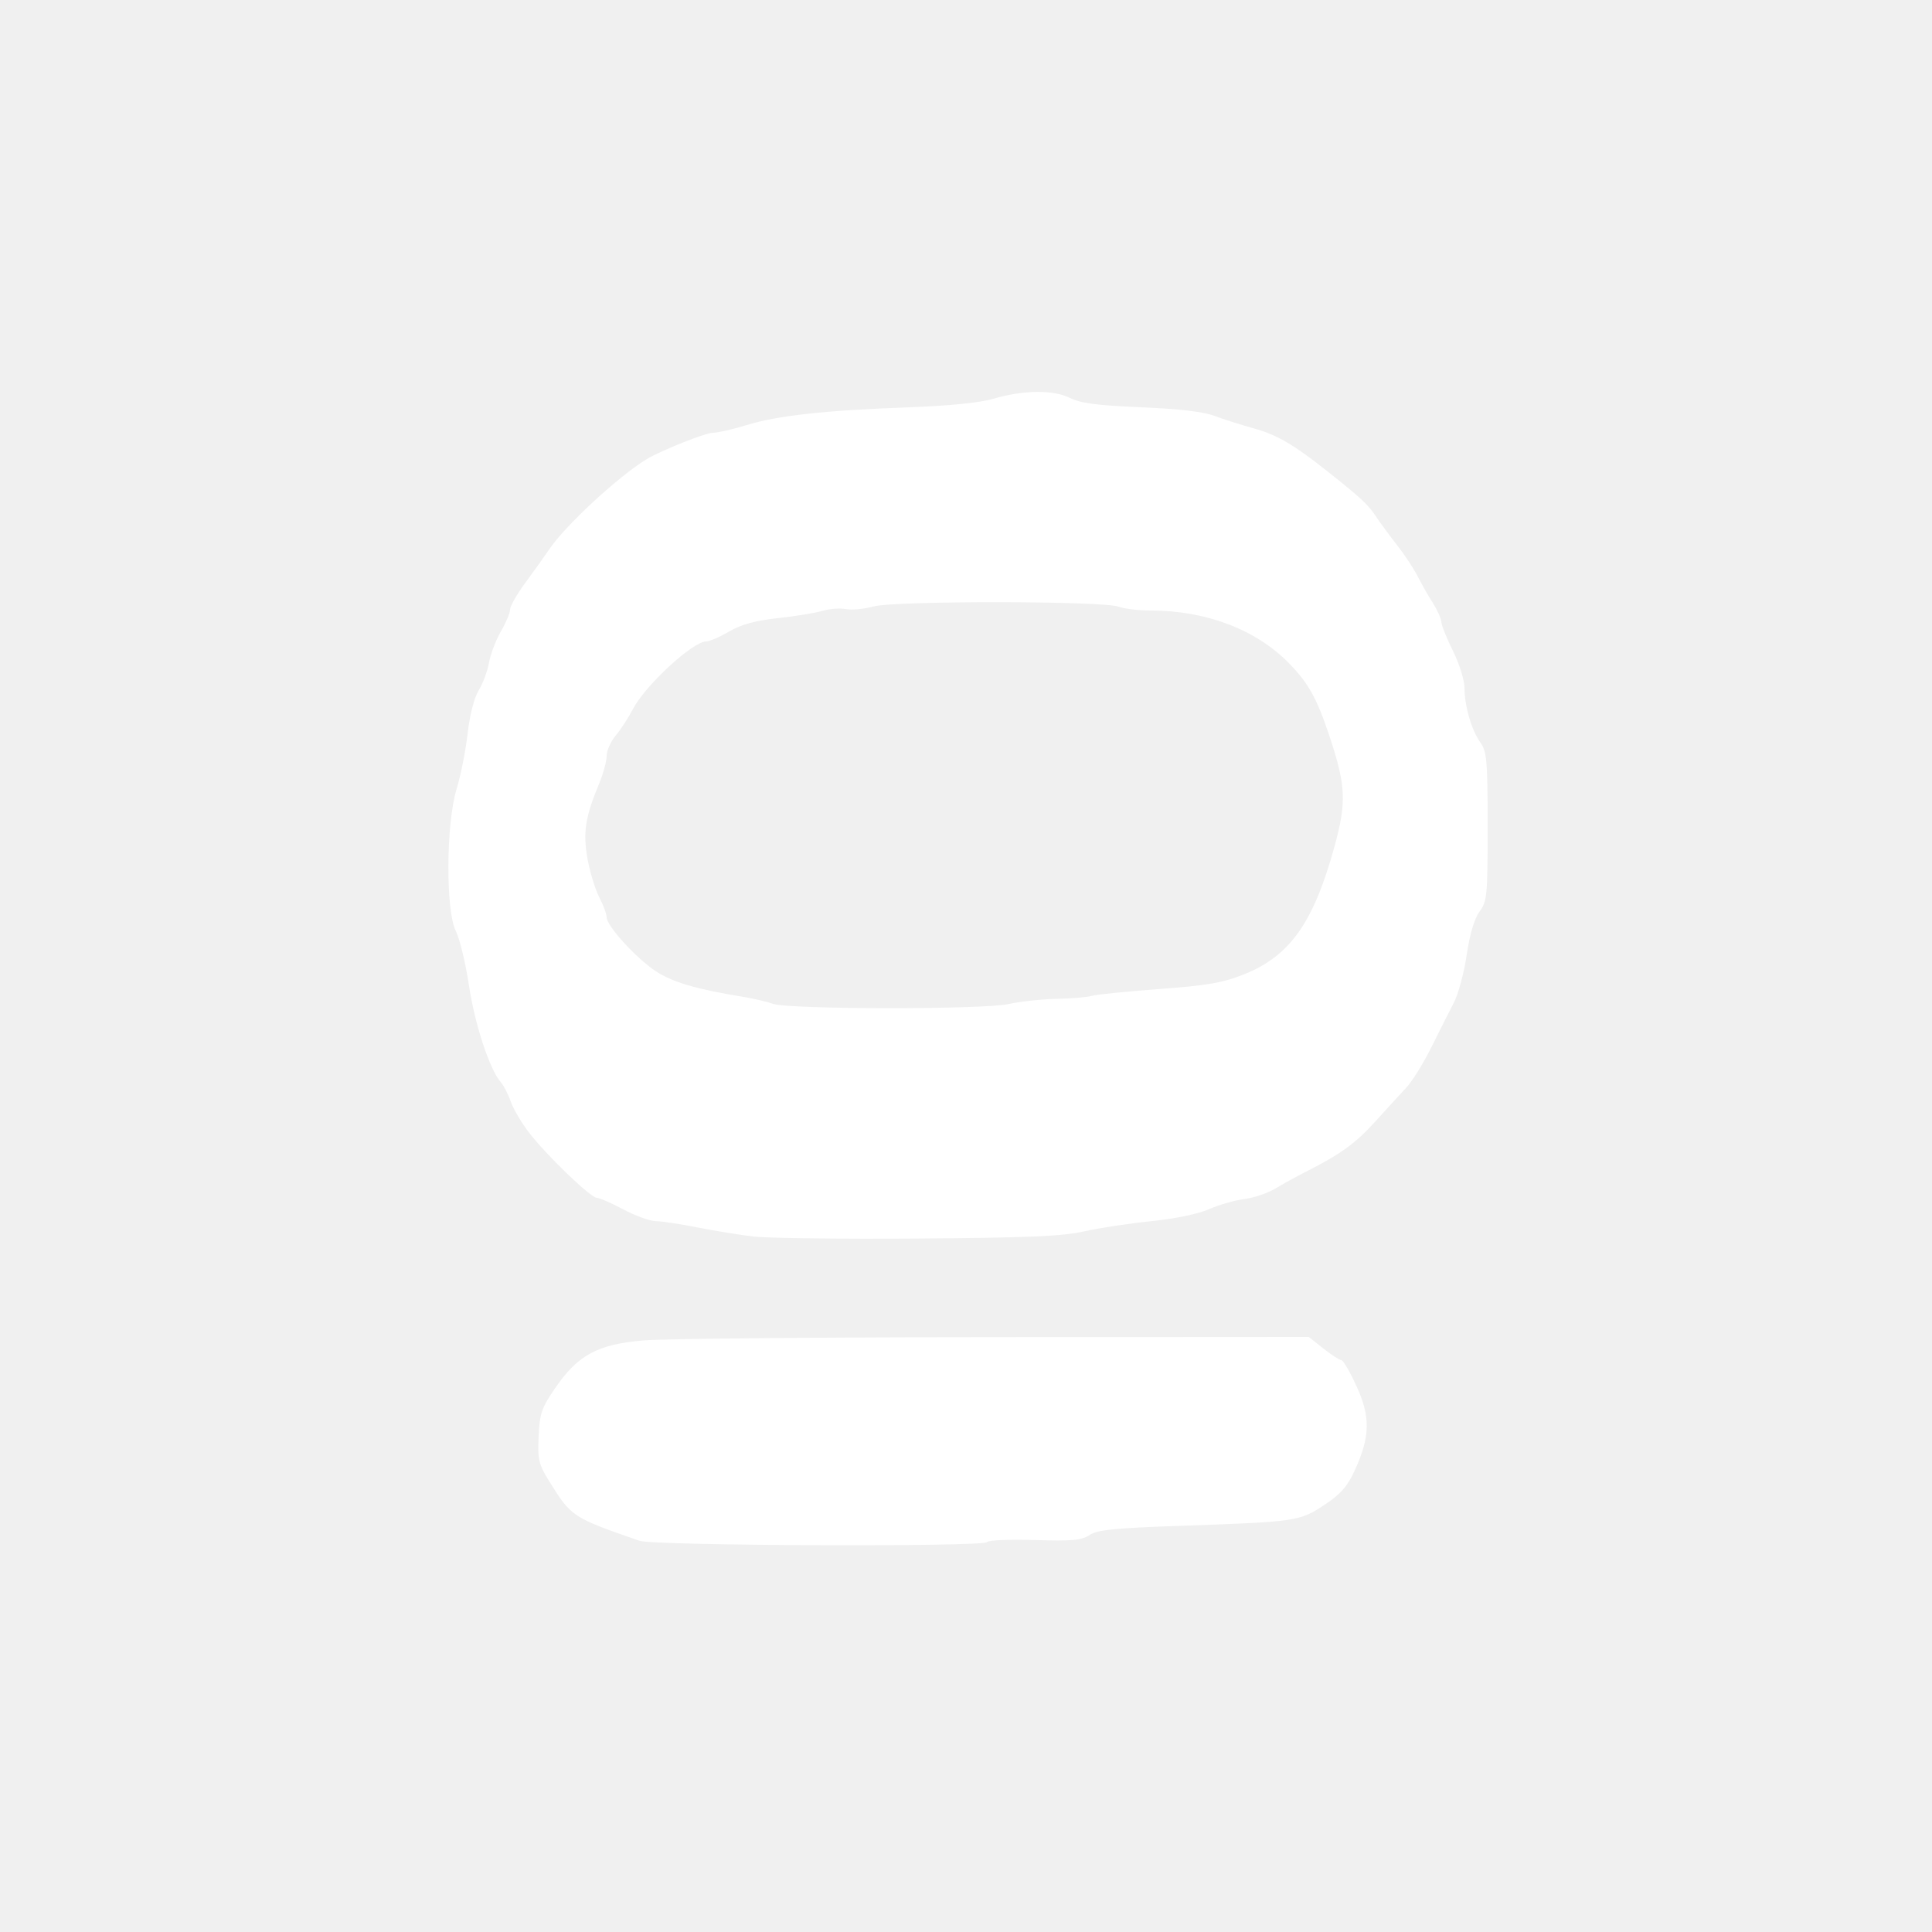
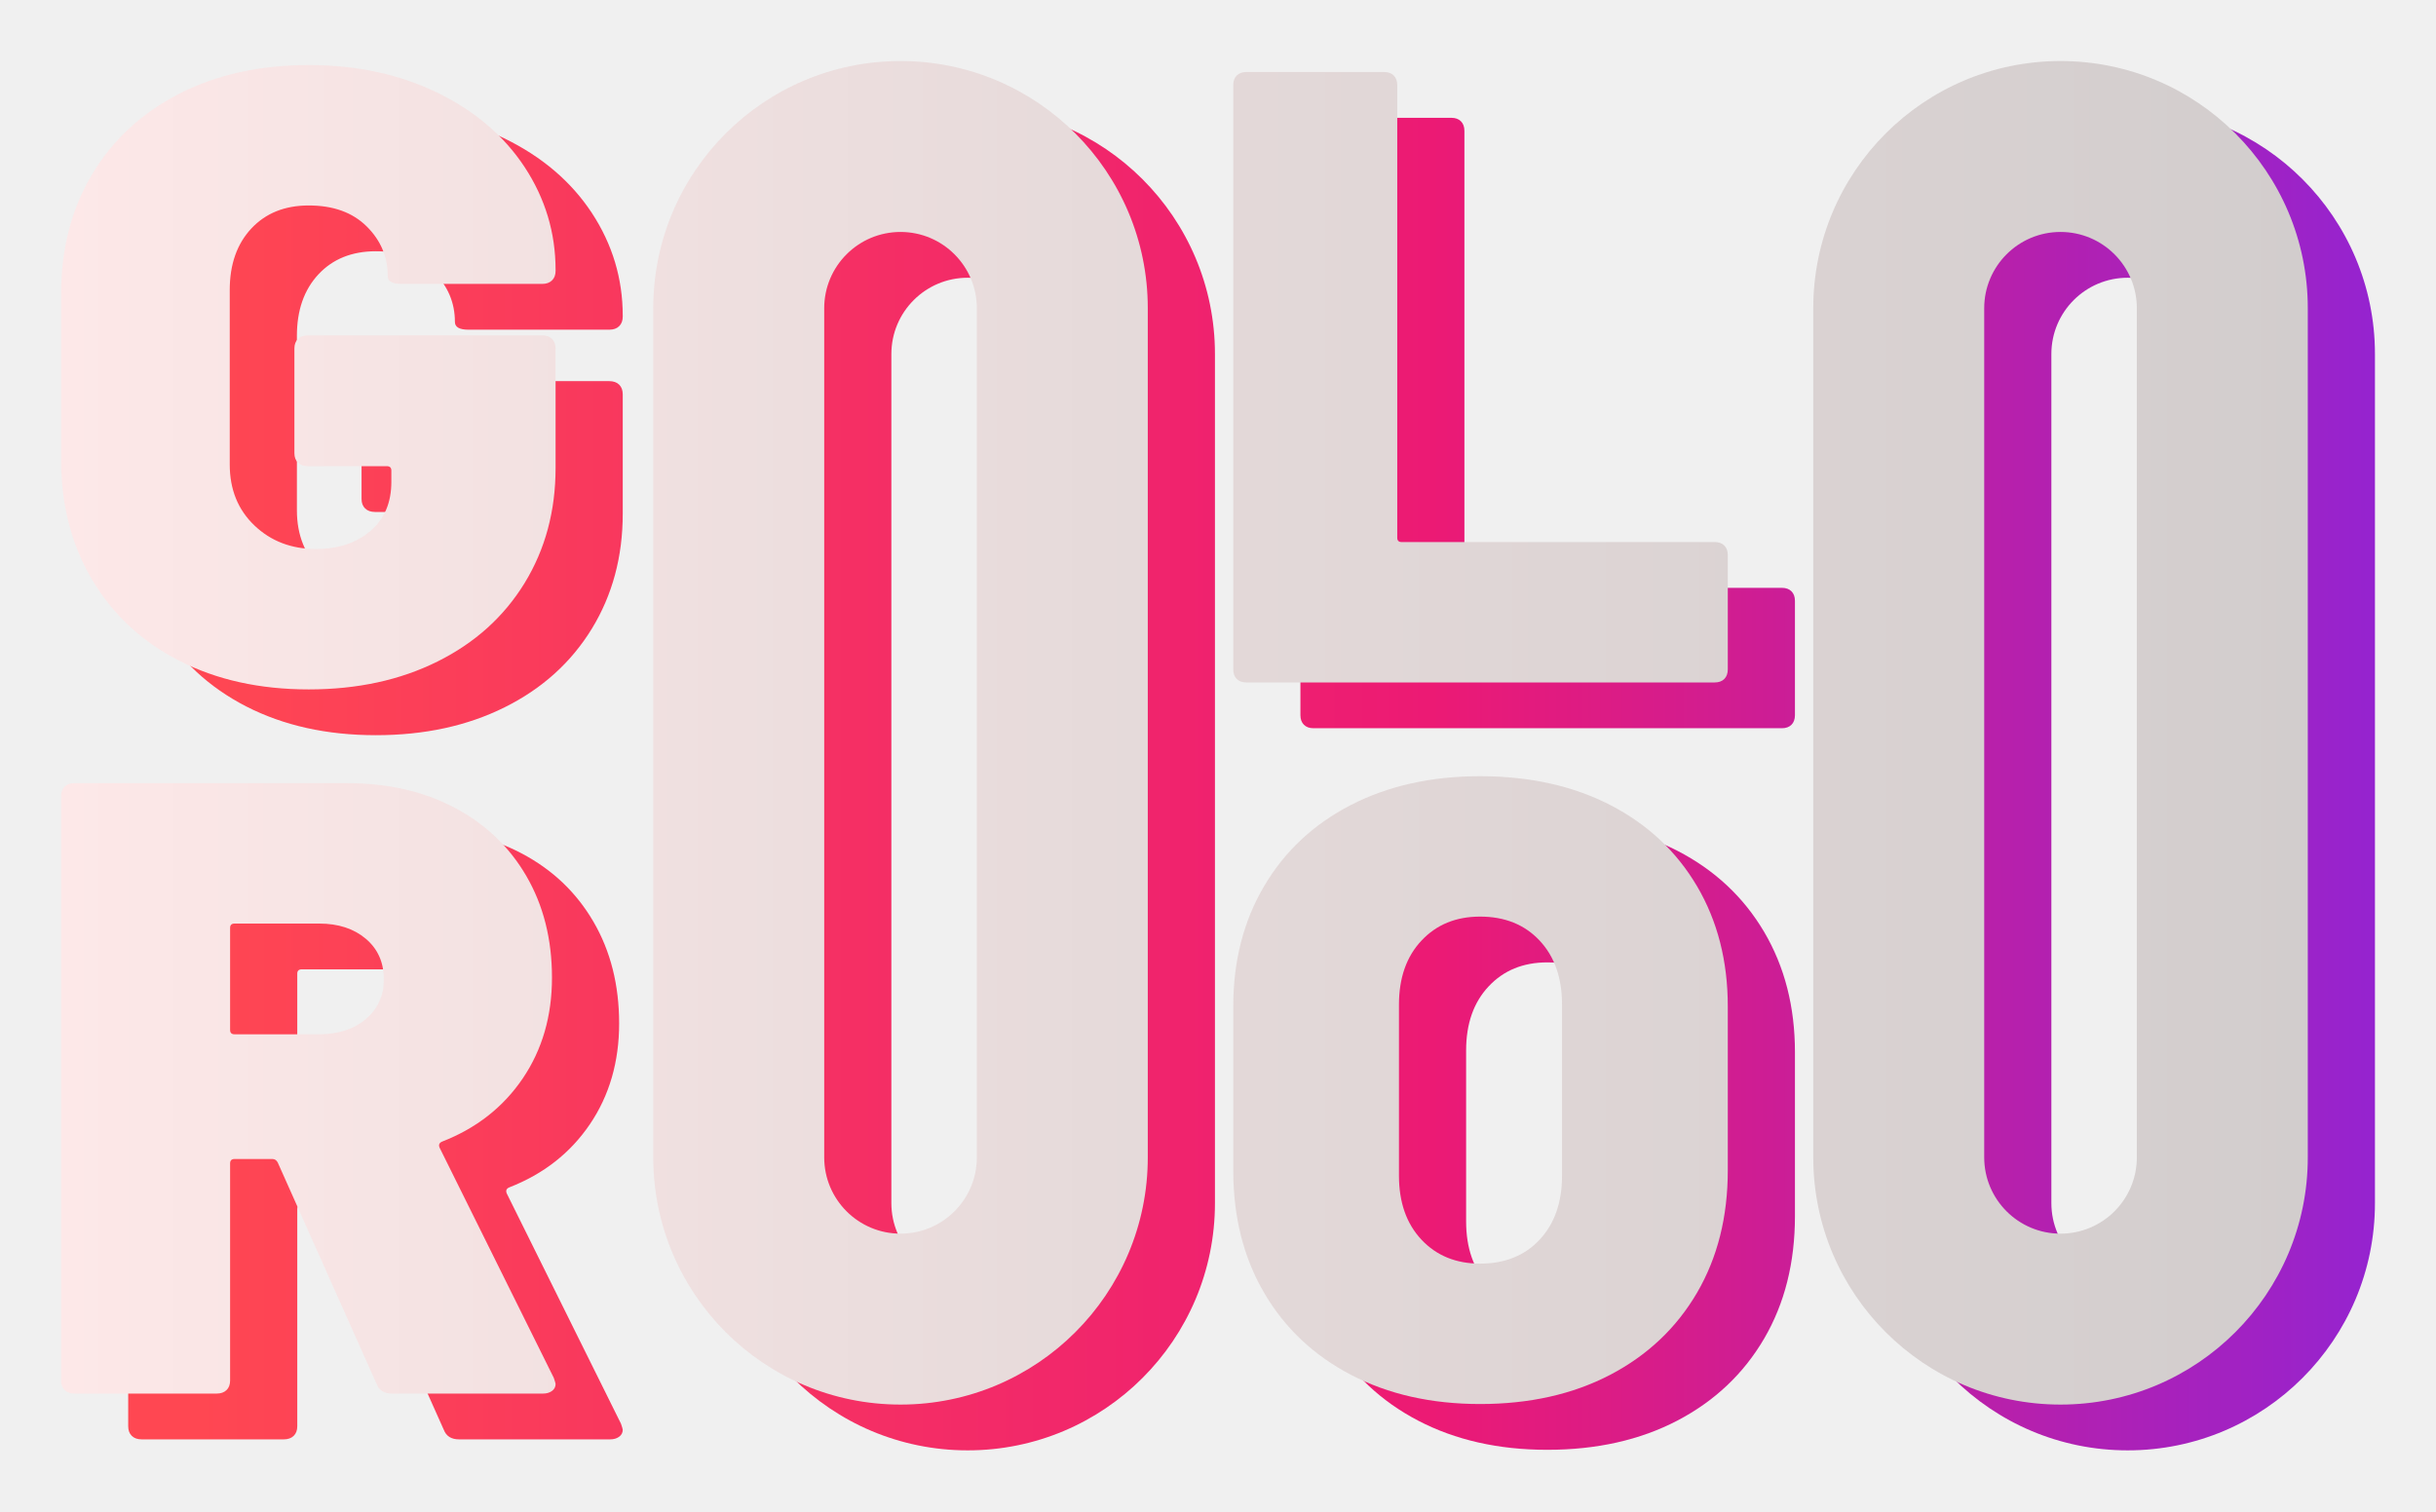
- <svg xmlns="http://www.w3.org/2000/svg" viewBox="0 0 100 100" width="100" height="100" role="img" aria-label="groloo">
-   <g transform="translate(23.00,20.00) scale(0.2)">
-     <path d="M50.50,298.75 C33.13,292.73 32.90,292.58 27.22,283.48 C24.39,278.94 24.12,277.81 24.39,271.75 C24.66,265.83 25.17,264.36 28.64,259.29 C34.58,250.62 39.75,247.85 51.79,246.88 C57.13,246.45 98.00,246.08 142.61,246.05 L223.72,246.00 L227.50,249.00 C229.58,250.65 231.66,252.00 232.13,252.00 C232.60,252.00 234.37,255.04 236.07,258.75 C239.71,266.70 239.61,271.80 235.62,280.51 C233.72,284.68 231.97,286.66 227.76,289.46 C221.36,293.71 220.41,293.85 191.00,294.86 C173.50,295.46 169.03,295.91 166.98,297.26 C164.90,298.64 162.43,298.86 152.73,298.56 C146.28,298.36 140.75,298.60 140.44,299.09 C139.64,300.39 54.29,300.06 50.50,298.75 Z M80.00,220.01 C76.42,219.59 69.90,218.53 65.50,217.66 C61.10,216.78 56.25,216.05 54.73,216.03 C53.21,216.02 49.43,214.65 46.34,213.00 C43.25,211.35 40.16,210.00 39.47,210.00 C37.85,210.00 26.25,198.81 21.80,192.97 C19.90,190.48 17.81,186.91 17.16,185.03 C16.51,183.16 15.36,180.93 14.60,180.06 C11.72,176.79 7.88,165.10 6.36,155.00 C5.49,149.22 3.96,142.90 2.96,140.94 C0.31,135.72 0.43,113.09 3.16,104.23 C4.22,100.78 5.51,94.34 6.01,89.91 C6.56,85.08 7.71,80.58 8.88,78.68 C9.95,76.93 11.16,73.70 11.55,71.50 C11.95,69.30 13.33,65.66 14.63,63.41 C15.94,61.16 17.00,58.62 17.00,57.76 C17.00,56.90 18.77,53.79 20.94,50.85 C23.11,47.91 25.92,43.97 27.19,42.10 C31.42,35.87 45.11,23.22 52.38,18.82 C56.09,16.58 67.58,12.00 69.51,12.00 C70.76,12.00 74.69,11.10 78.24,10.01 C86.19,7.55 98.50,6.20 120.00,5.42 C130.55,5.04 138.48,4.24 142.00,3.22 C149.88,0.91 157.57,0.83 161.91,2.99 C164.65,4.36 168.99,4.93 180.25,5.40 C190.02,5.80 196.42,6.55 199.25,7.61 C201.59,8.50 206.20,9.96 209.50,10.87 C215.35,12.47 219.79,15.05 228.32,21.81 C236.96,28.64 239.06,30.58 240.99,33.50 C242.08,35.15 244.56,38.52 246.50,41.00 C248.44,43.48 250.83,47.08 251.81,49.00 C252.78,50.92 254.57,54.08 255.79,56.00 C257.00,57.92 258.01,60.17 258.03,61.00 C258.05,61.83 259.40,65.19 261.03,68.47 C262.66,71.76 264.00,76.04 264.01,77.97 C264.01,82.71 265.81,88.91 268.11,92.15 C269.80,94.53 270.00,96.80 270.00,113.94 C270.00,131.78 269.86,133.27 267.91,135.91 C266.57,137.72 265.38,141.73 264.58,147.12 C263.90,151.73 262.40,157.30 261.25,159.50 C260.11,161.70 257.49,166.88 255.45,171.00 C253.41,175.12 250.48,179.85 248.93,181.50 C247.39,183.15 243.78,187.09 240.91,190.26 C235.78,195.92 231.97,198.68 223.00,203.23 C220.53,204.48 216.93,206.46 215.00,207.63 C213.07,208.79 209.47,210.00 207.00,210.32 C204.52,210.63 200.41,211.82 197.85,212.95 C195.08,214.17 189.04,215.42 182.86,216.05 C177.16,216.63 169.35,217.82 165.50,218.69 C159.95,219.95 151.04,220.33 122.50,220.53 C102.70,220.67 83.58,220.44 80.00,220.01 Z M146.00,159.85 C149.03,159.18 154.65,158.57 158.50,158.50 C162.35,158.42 166.40,158.08 167.50,157.74 C168.60,157.39 176.43,156.60 184.90,155.97 C197.61,155.02 201.49,154.35 207.07,152.11 C218.92,147.34 225.01,138.67 230.44,118.80 C233.51,107.55 233.30,103.23 229.06,90.50 C225.77,80.63 223.63,76.79 218.51,71.57 C210.01,62.90 197.10,58.00 182.75,58.00 C179.66,58.00 175.95,57.55 174.52,57.01 C170.54,55.49 116.51,55.45 111.07,56.95 C108.63,57.63 105.41,57.93 103.91,57.63 C102.41,57.33 99.68,57.54 97.84,58.09 C96.00,58.64 90.81,59.49 86.29,59.98 C80.46,60.61 76.81,61.61 73.70,63.43 C71.29,64.85 68.62,66.00 67.76,66.00 C64.31,66.00 52.00,77.36 48.81,83.50 C47.66,85.70 45.66,88.77 44.36,90.33 C43.06,91.88 42.00,94.27 42.00,95.64 C42.00,97.01 41.12,100.24 40.05,102.81 C36.45,111.44 35.83,115.48 37.05,122.25 C37.66,125.69 39.03,130.16 40.08,132.20 C41.14,134.23 42.00,136.57 42.00,137.39 C42.00,139.61 49.59,147.95 54.67,151.32 C58.96,154.16 65.28,156.03 77.00,157.93 C80.03,158.42 83.62,159.26 85.00,159.78 C88.84,161.25 139.40,161.31 146.00,159.85 Z" fill="#FFFFFF" fill-rule="evenodd" />
+ <svg xmlns="http://www.w3.org/2000/svg" viewBox="-10 -11.8 399 247.6" width="399" height="247.6" role="img" aria-label="groloo">
+   <defs>
+     <linearGradient id="s0" x1="0" y1="0" x2="368" y2="0" gradientUnits="userSpaceOnUse">
+       <stop offset="0" stop-color="#fde8e8" />
+       <stop offset="0.5" stop-color="#e4d9d9" />
+       <stop offset="1" stop-color="#d2cdcd" />
+     </linearGradient>
+     <linearGradient id="e1" x1="11" y1="0" x2="379" y2="0" gradientUnits="userSpaceOnUse">
+       <stop offset="0" stop-color="#ff4752" />
+       <stop offset="0.55" stop-color="#ec1a74" />
+       <stop offset="1" stop-color="#8f24d6" />
+     </linearGradient>
+   </defs>
+   <g transform="translate(11 7.5)">
+     <path d="M0 63.43L0 36.43Q0 25.29 5.07 16.79Q10.14 8.29 19.33 3.57Q28.52 -1.14 40.57 -1.14Q52.33 -1.14 61.59 3.36Q70.85 7.86 75.93 15.57Q81 23.29 81 32.43L81 32.57Q81 33.57 80.41 34.14Q79.83 34.71 78.8 34.71L55.72 34.71Q53.51 34.71 53.51 33.43Q53.51 28.71 50.06 25.29Q46.6 21.86 40.57 21.86Q34.69 21.86 31.16 25.64Q27.63 29.43 27.63 35.71L27.63 64.29Q27.63 70.43 31.68 74.29Q35.72 78.14 41.75 78.14Q47.19 78.14 50.64 75.21Q54.1 72.29 54.1 67.14L54.1 65.29Q54.1 64.57 53.36 64.57L40.43 64.57Q39.4 64.57 38.81 64Q38.22 63.43 38.22 62.43L38.22 45.29Q38.22 44.29 38.81 43.71Q39.4 43.14 40.43 43.14L78.8 43.14Q79.83 43.14 80.41 43.71Q81 44.29 81 45.29L81 64.86Q81 75.43 75.93 83.71Q70.85 92 61.66 96.57Q52.49 101.14 40.57 101.14Q28.52 101.14 19.33 96.43Q10.14 91.71 5.07 83.14Q0 74.57 0 63.43Z" fill="url(#e1)" fill-rule="nonzero" />
+     <path d="M51.69 214.93L35.49 178.64Q35.19 178.07 34.61 178.07L28.42 178.07Q27.69 178.07 27.69 178.79L27.69 214.36Q27.69 215.36 27.1 215.93Q26.51 216.5 25.48 216.5L2.2 216.5Q1.17 216.5 0.59 215.93Q0 215.36 0 214.36L0 118.64Q0 117.64 0.59 117.07Q1.17 116.5 2.2 116.5L46.83 116.5Q56.84 116.5 64.43 120.5Q72.02 124.5 76.21 131.71Q80.41 138.93 80.41 148.36Q80.41 157.79 75.63 164.86Q70.84 171.93 62.44 175.21Q61.71 175.5 62 176.21L80.71 213.93Q81 214.79 81 214.93Q81 215.64 80.41 216.07Q79.82 216.5 78.94 216.5L54.19 216.5Q52.29 216.5 51.69 214.93ZM27.69 140.21L27.69 156.93Q27.69 157.64 28.42 157.64L42.27 157.64Q46.98 157.64 49.93 155.14Q52.87 152.64 52.87 148.64Q52.87 144.5 49.93 142Q46.98 139.5 42.27 139.5L28.42 139.5Q27.69 139.5 27.69 140.21Z" fill="url(#e1)" fill-rule="nonzero" />
+     <path d="M97 38.7A40.5 40.5 0 0 1 178 38.7V177.8A40.5 40.5 0 0 1 97 177.8ZM125 38.7V177.8A12.5 12.5 0 0 0 150 177.8V38.7A12.5 12.5 0 0 0 125 38.7Z" fill="url(#e1)" fill-rule="nonzero" />
+     <path d="M192 97.86L192 2.14Q192 1.14 192.57 0.57Q193.14 0 194.14 0L216.72 0Q217.72 0 218.29 0.57Q218.86 1.14 218.86 2.14L218.86 76.29Q218.86 77 219.57 77L270.86 77Q271.86 77 272.43 77.57Q273 78.14 273 79.14L273 97.86Q273 98.86 272.43 99.43Q271.86 100 270.86 100L194.14 100Q193.14 100 192.57 99.43Q192 98.86 192 97.86Z" fill="url(#e1)" fill-rule="nonzero" />
+     <path d="M192 179.93L192 153.07Q192 141.93 197.06 133.36Q202.11 124.79 211.28 120.07Q220.45 115.36 232.43 115.36Q244.56 115.36 253.73 120.07Q262.89 124.79 267.95 133.36Q273 141.93 273 153.07L273 179.93Q273 191.36 267.95 200Q262.89 208.64 253.73 213.43Q244.56 218.21 232.43 218.21Q220.45 218.21 211.28 213.43Q202.11 208.64 197.06 200Q192 191.36 192 179.93ZM245.85 180.79L245.85 152.79Q245.85 146.21 242.18 142.29Q238.5 138.36 232.43 138.36Q226.51 138.36 222.83 142.29Q219.14 146.21 219.14 152.79L219.14 180.79Q219.14 187.36 222.83 191.29Q226.51 195.21 232.43 195.21Q238.5 195.21 242.18 191.29Q245.85 187.36 245.85 180.79Z" fill="url(#e1)" fill-rule="nonzero" />
+     <path d="M287 38.7A40.5 40.5 0 0 1 368 38.7V177.8A40.5 40.5 0 0 1 287 177.8ZM315 38.7V177.8A12.5 12.5 0 0 0 340 177.8V38.7A12.5 12.5 0 0 0 315 38.7Z" fill="url(#e1)" fill-rule="nonzero" />
  </g>
+   <path d="M0 63.43L0 36.43Q0 25.29 5.07 16.79Q10.14 8.29 19.33 3.57Q28.52 -1.14 40.57 -1.14Q52.33 -1.14 61.59 3.36Q70.85 7.86 75.93 15.57Q81 23.29 81 32.43L81 32.57Q81 33.57 80.41 34.14Q79.83 34.71 78.8 34.71L55.72 34.71Q53.51 34.71 53.51 33.43Q53.51 28.71 50.06 25.29Q46.6 21.86 40.57 21.86Q34.69 21.86 31.16 25.64Q27.63 29.43 27.63 35.71L27.63 64.29Q27.63 70.43 31.68 74.29Q35.72 78.14 41.75 78.14Q47.19 78.14 50.64 75.21Q54.1 72.29 54.1 67.14L54.1 65.29Q54.1 64.57 53.36 64.57L40.43 64.57Q39.4 64.57 38.81 64Q38.22 63.43 38.22 62.43L38.22 45.29Q38.22 44.29 38.81 43.71Q39.4 43.14 40.43 43.14L78.8 43.14Q79.83 43.14 80.41 43.71Q81 44.29 81 45.29L81 64.86Q81 75.43 75.93 83.71Q70.85 92 61.66 96.57Q52.49 101.14 40.57 101.14Q28.52 101.14 19.33 96.43Q10.14 91.71 5.07 83.14Q0 74.57 0 63.43Z" fill="url(#s0)" fill-rule="nonzero" />
+   <path d="M51.69 214.93L35.49 178.64Q35.19 178.07 34.61 178.07L28.42 178.07Q27.69 178.07 27.69 178.79L27.69 214.36Q27.69 215.36 27.1 215.93Q26.51 216.5 25.48 216.5L2.2 216.5Q1.17 216.5 0.59 215.93Q0 215.36 0 214.36L0 118.64Q0 117.64 0.59 117.07Q1.17 116.5 2.2 116.5L46.83 116.5Q56.84 116.5 64.43 120.5Q72.02 124.5 76.21 131.71Q80.41 138.93 80.41 148.36Q80.41 157.79 75.63 164.86Q70.84 171.93 62.44 175.21Q61.71 175.5 62 176.21L80.71 213.93Q81 214.79 81 214.93Q81 215.64 80.41 216.07Q79.82 216.5 78.94 216.5L54.19 216.5Q52.29 216.5 51.69 214.93ZM27.69 140.21L27.69 156.93Q27.69 157.64 28.42 157.64L42.27 157.64Q46.98 157.64 49.93 155.14Q52.87 152.64 52.87 148.64Q52.87 144.5 49.93 142Q46.98 139.5 42.27 139.5L28.42 139.5Q27.69 139.5 27.69 140.21Z" fill="url(#s0)" fill-rule="nonzero" />
+   <path d="M97 38.7A40.5 40.5 0 0 1 178 38.7V177.8A40.5 40.5 0 0 1 97 177.8ZM125 38.7V177.8A12.5 12.5 0 0 0 150 177.8V38.7A12.5 12.5 0 0 0 125 38.7Z" fill="url(#s0)" fill-rule="nonzero" />
+   <path d="M192 97.86L192 2.14Q192 1.14 192.57 0.57Q193.14 0 194.14 0L216.72 0Q217.72 0 218.29 0.57Q218.86 1.14 218.86 2.14L218.86 76.29Q218.86 77 219.57 77L270.86 77Q271.86 77 272.43 77.57Q273 78.14 273 79.14L273 97.86Q273 98.86 272.43 99.43Q271.86 100 270.86 100L194.14 100Q193.14 100 192.57 99.43Q192 98.86 192 97.86Z" fill="url(#s0)" fill-rule="nonzero" />
+   <path d="M192 179.93L192 153.07Q192 141.93 197.06 133.36Q202.11 124.79 211.28 120.07Q220.45 115.36 232.43 115.36Q244.56 115.36 253.73 120.07Q262.89 124.79 267.95 133.36Q273 141.93 273 153.07L273 179.93Q273 191.36 267.95 200Q262.89 208.64 253.73 213.43Q244.56 218.21 232.43 218.21Q220.45 218.21 211.28 213.43Q202.11 208.64 197.06 200Q192 191.36 192 179.93ZM245.85 180.79L245.85 152.79Q245.85 146.21 242.18 142.29Q238.5 138.36 232.43 138.36Q226.51 138.36 222.83 142.29Q219.14 146.21 219.14 152.79L219.14 180.79Q219.14 187.36 222.83 191.29Q226.51 195.21 232.43 195.21Q238.5 195.21 242.18 191.29Q245.85 187.36 245.85 180.79Z" fill="url(#s0)" fill-rule="nonzero" />
+   <path d="M287 38.7A40.5 40.5 0 0 1 368 38.7V177.8A40.5 40.5 0 0 1 287 177.8ZM315 38.7V177.8A12.5 12.5 0 0 0 340 177.8V38.7A12.5 12.5 0 0 0 315 38.7Z" fill="url(#s0)" fill-rule="nonzero" />
</svg>
